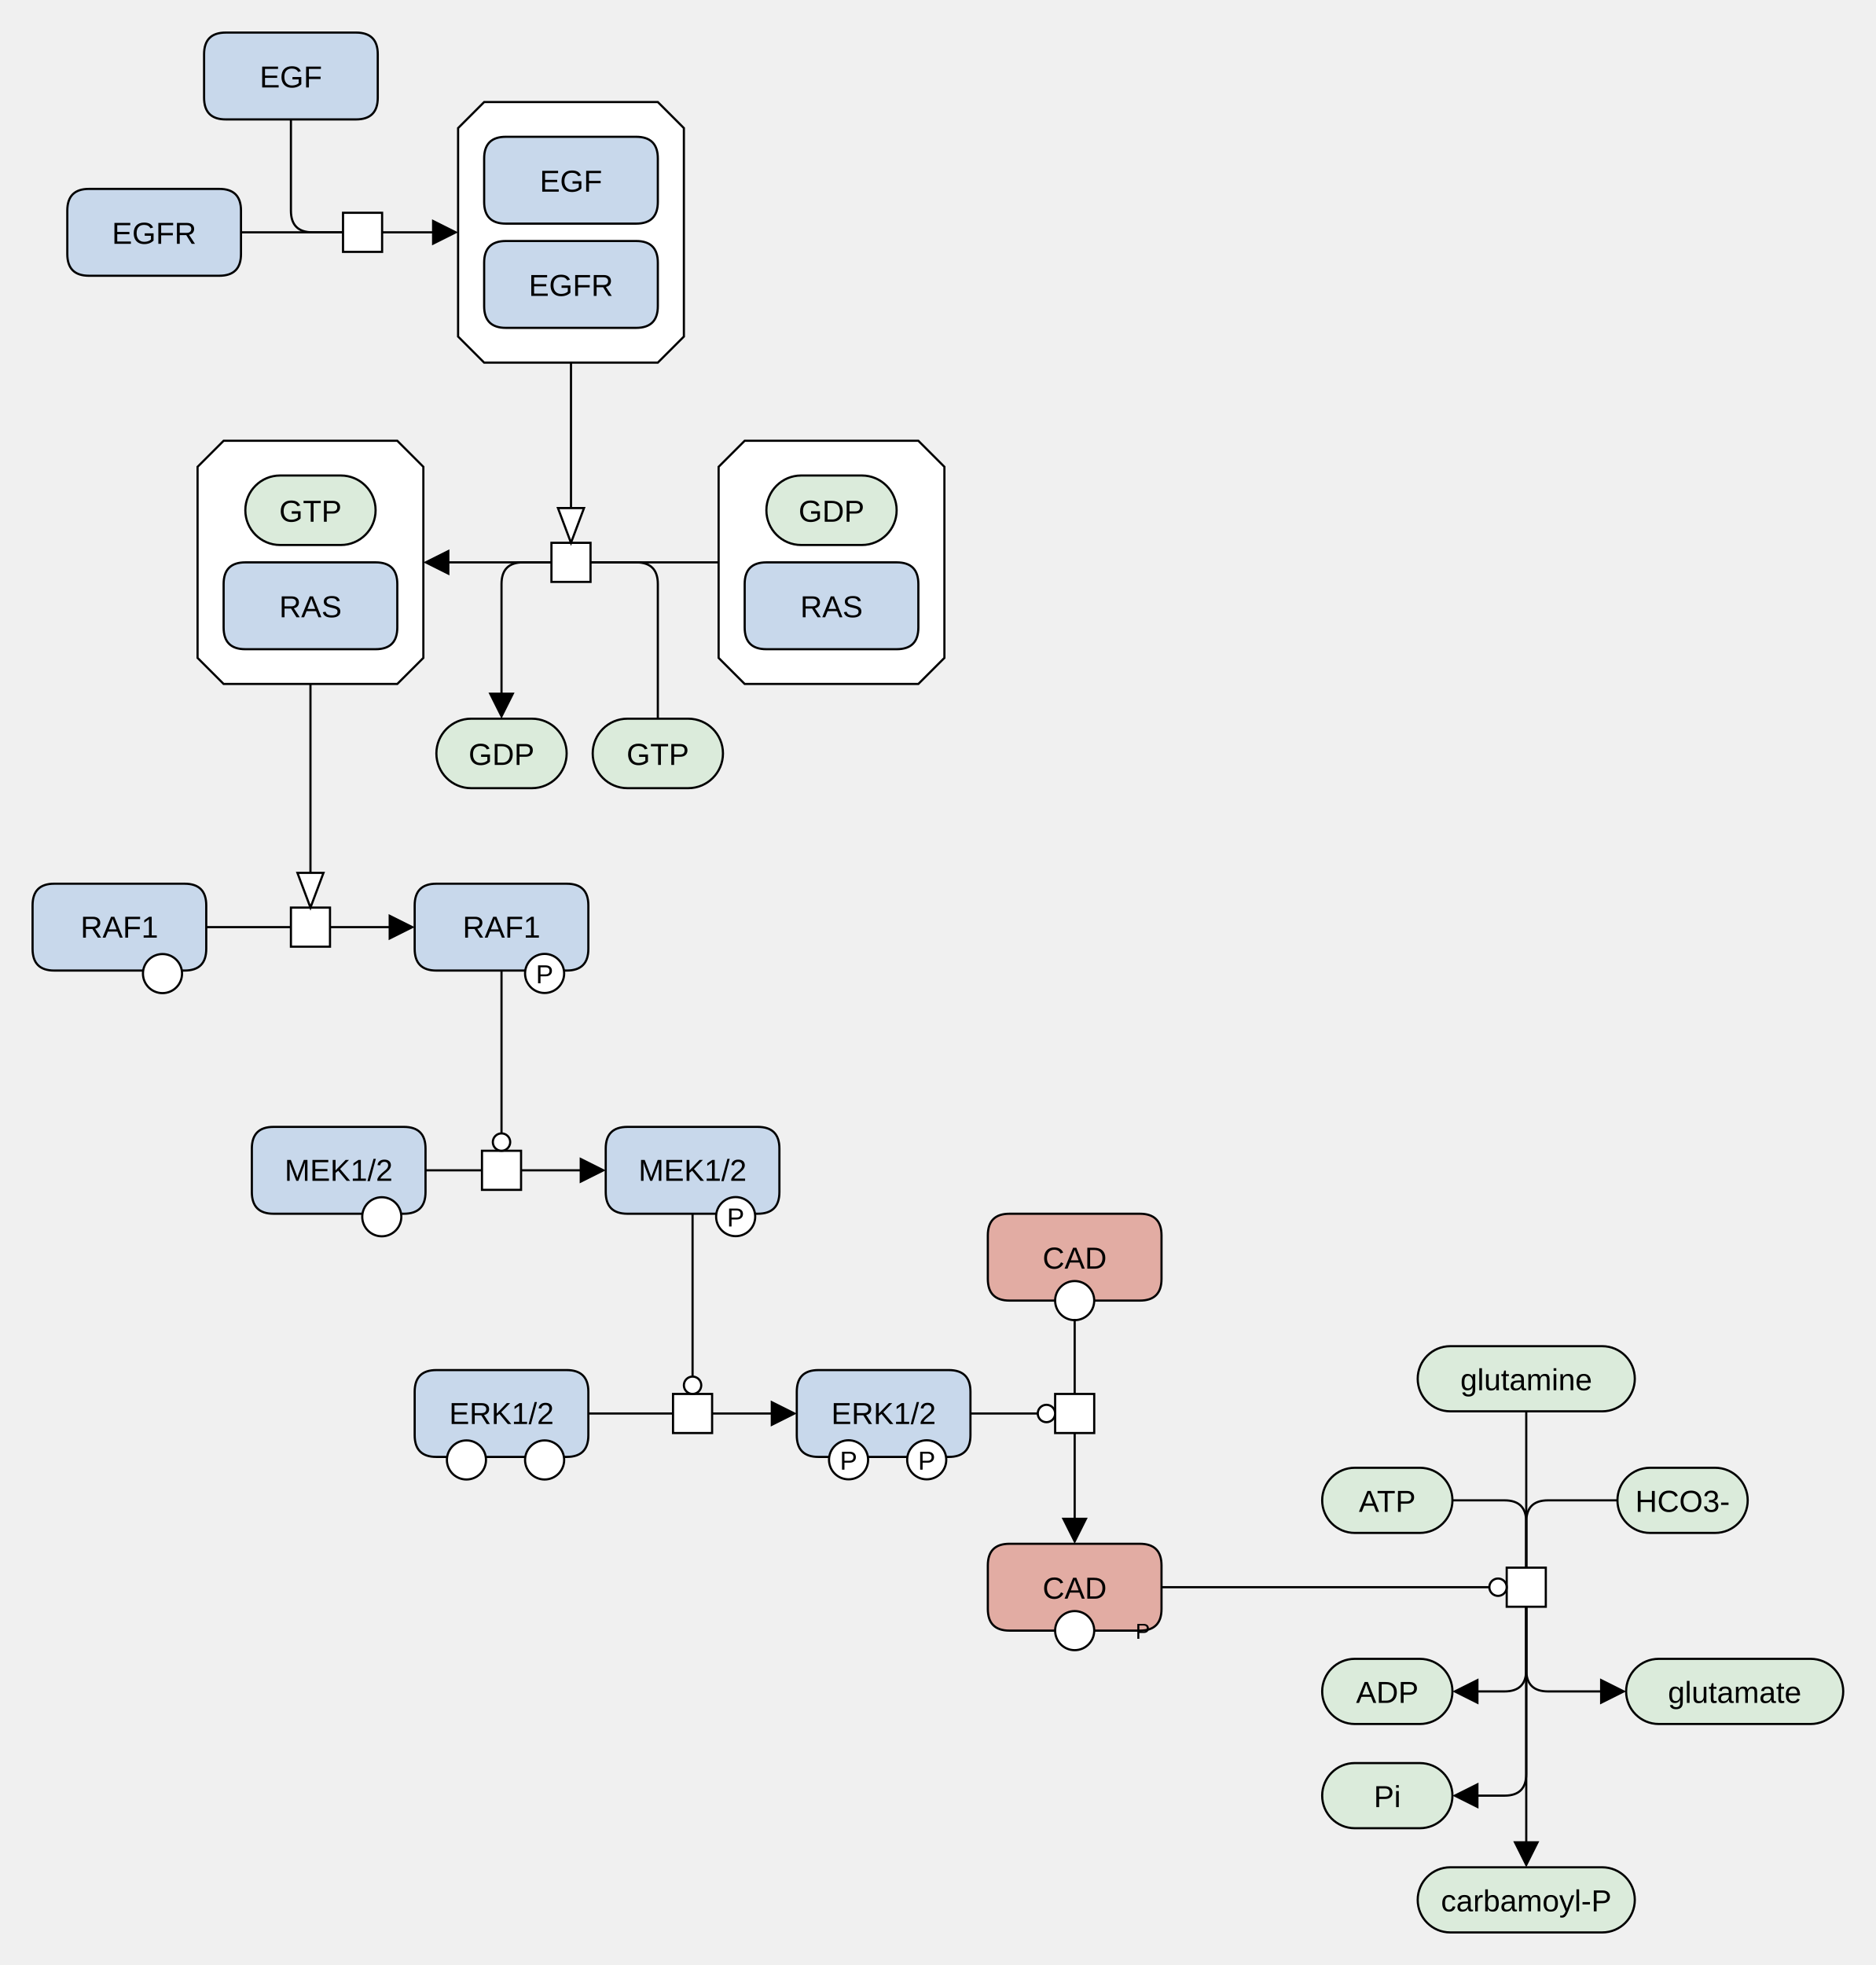
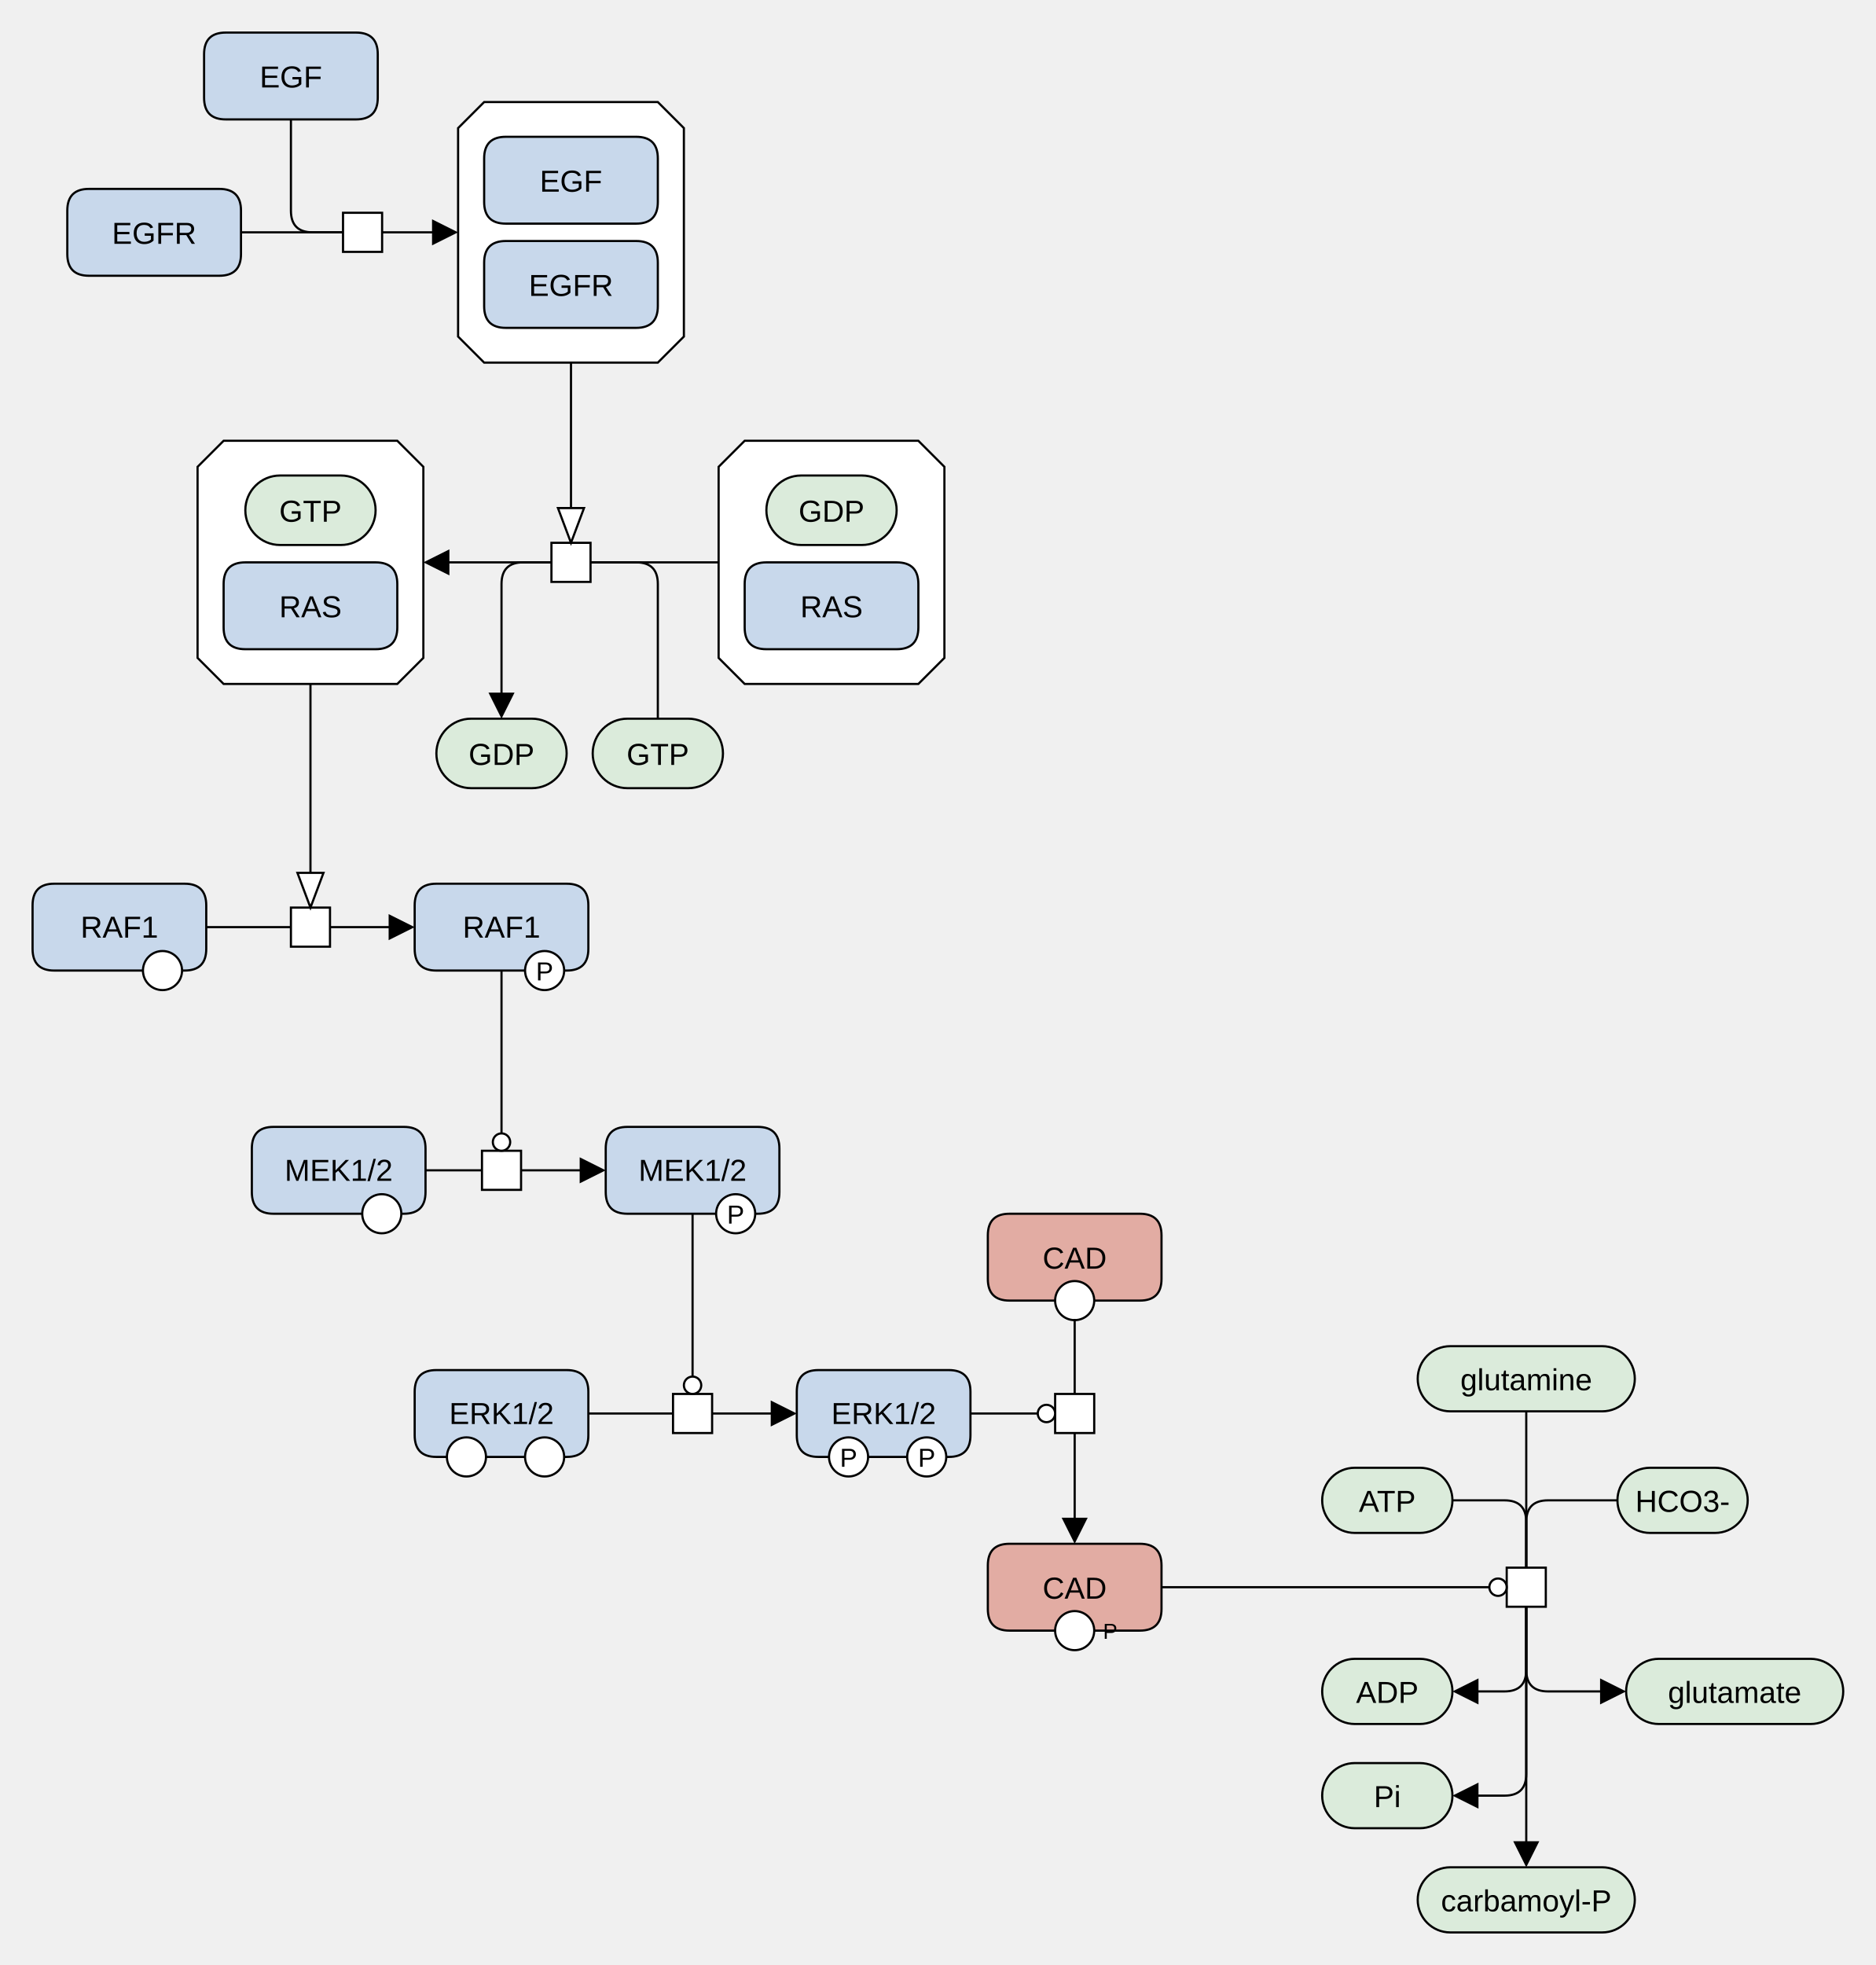
<svg xmlns="http://www.w3.org/2000/svg" width="864" height="905" viewBox="0 0 864 905" stroke-linecap="butt" stroke-miterlimit="10">
  <g transform="translate(119,539)">
    <path d="M336 30 Q336 20 346 20 L406 20 Q416 20 416 30 L416 50 Q416 60 406 60 L346 60 Q336 60 336 50 Z" fill="#E2ACA3" stroke="none" />
    <path d="M336 30 Q336 20 346 20 L406 20 Q416 20 416 30 L416 50 Q416 60 406 60 L346 60 Q336 60 336 50 Z" fill="none" stroke="#000000" />
    <text x="376" y="45.291" text-anchor="middle" font-family="'Dialog', Arial, Helvetica, sans-serif" font-size="14" fill="#000000" stroke="none" xml:space="preserve">CAD</text>
    <path d="M367 60 C367 55.029 371.029 51 376 51 L376 51 C380.971 51 385 55.029 385 60 L385 60 C385 64.971 380.971 69 376 69 L376 69 C371.029 69 367 64.971 367 60 Z" fill="#FFFFFF" stroke="none" />
    <path d="M367 60 C367 55.029 371.029 51 376 51 L376 51 C380.971 51 385 55.029 385 60 L385 60 C385 64.971 380.971 69 376 69 L376 69 C371.029 69 367 64.971 367 60 Z" fill="none" stroke="#000000" />
    <path d="M336 182 Q336 172 346 172 L406 172 Q416 172 416 182 L416 202 Q416 212 406 212 L346 212 Q336 212 336 202 Z" fill="#E2ACA3" stroke="none" />
    <path d="M336 182 Q336 172 346 172 L406 172 Q416 172 416 182 L416 202 Q416 212 406 212 L346 212 Q336 212 336 202 Z" fill="none" stroke="#000000" />
    <text x="376" y="197.291" text-anchor="middle" font-family="'Dialog', Arial, Helvetica, sans-serif" font-size="14" fill="#000000" stroke="none" xml:space="preserve">CAD</text>
    <path d="M367 212 C367 207.029 371.029 203 376 203 L376 203 C380.971 203 385 207.029 385 212 L385 212 C385 216.971 380.971 221 376 221 L376 221 C371.029 221 367 216.971 367 212 Z" fill="#FFFFFF" stroke="none" />
    <path d="M367 212 C367 207.029 371.029 203 376 203 L376 203 C380.971 203 385 207.029 385 212 L385 212 C385 216.971 380.971 221 376 221 L376 221 C371.029 221 367 216.971 367 212 Z" fill="none" stroke="#000000" />
-     <text x="410.702" y="215.78" text-anchor="end" font-family="'Dialog', Arial, Helvetica, sans-serif" font-size="10" fill="#000000" stroke="none" xml:space="preserve">P</text>
+     <text x="395.702" y="215.78" text-anchor="end" font-family="'Dialog', Arial, Helvetica, sans-serif" font-size="10" fill="#000000" stroke="none" xml:space="preserve">P</text>
    <path d="M490 152 C490 143.715 496.716 137 505 137 L535 137 C543.284 137 550 143.715 550 152 L550 152 C550 160.285 543.284 167 535 167 L505 167 C496.716 167 490 160.285 490 152 Z" fill="#DBEBDB" stroke="none" />
    <path d="M490 152 C490 143.715 496.716 137 505 137 L535 137 C543.284 137 550 143.715 550 152 L550 152 C550 160.285 543.284 167 535 167 L505 167 C496.716 167 490 160.285 490 152 Z" fill="none" stroke="#000000" />
    <text x="520" y="157.291" text-anchor="middle" font-family="'Dialog', Arial, Helvetica, sans-serif" font-size="14" fill="#000000" stroke="none" xml:space="preserve">ATP</text>
    <path d="M534 96 C534 87.716 540.716 81 549 81 L619 81 C627.284 81 634 87.716 634 96 L634 96 C634 104.284 627.284 111 619 111 L549 111 C540.716 111 534 104.284 534 96 Z" fill="#DBEBDB" stroke="none" />
    <path d="M534 96 C534 87.716 540.716 81 549 81 L619 81 C627.284 81 634 87.716 634 96 L634 96 C634 104.284 627.284 111 619 111 L549 111 C540.716 111 534 104.284 534 96 Z" fill="none" stroke="#000000" />
    <text x="584" y="101.291" text-anchor="middle" font-family="'Dialog', Arial, Helvetica, sans-serif" font-size="14" fill="#000000" stroke="none" xml:space="preserve">glutamine</text>
    <path d="M626 152 C626 143.715 632.716 137 641 137 L671 137 C679.284 137 686 143.715 686 152 L686 152 C686 160.285 679.284 167 671 167 L641 167 C632.716 167 626 160.285 626 152 Z" fill="#DBEBDB" stroke="none" />
    <path d="M626 152 C626 143.715 632.716 137 641 137 L671 137 C679.284 137 686 143.715 686 152 L686 152 C686 160.285 679.284 167 671 167 L641 167 C632.716 167 626 160.285 626 152 Z" fill="none" stroke="#000000" />
    <text x="656" y="157.291" text-anchor="middle" font-family="'Dialog', Arial, Helvetica, sans-serif" font-size="14" fill="#000000" stroke="none" xml:space="preserve">HCO3-</text>
    <path d="M490 240 C490 231.715 496.716 225 505 225 L535 225 C543.284 225 550 231.715 550 240 L550 240 C550 248.285 543.284 255 535 255 L505 255 C496.716 255 490 248.285 490 240 Z" fill="#DBEBDB" stroke="none" />
    <path d="M490 240 C490 231.715 496.716 225 505 225 L535 225 C543.284 225 550 231.715 550 240 L550 240 C550 248.285 543.284 255 535 255 L505 255 C496.716 255 490 248.285 490 240 Z" fill="none" stroke="#000000" />
    <text x="520" y="245.291" text-anchor="middle" font-family="'Dialog', Arial, Helvetica, sans-serif" font-size="14" fill="#000000" stroke="none" xml:space="preserve">ADP</text>
    <path d="M490 288 C490 279.716 496.716 273 505 273 L535 273 C543.284 273 550 279.716 550 288 L550 288 C550 296.284 543.284 303 535 303 L505 303 C496.716 303 490 296.284 490 288 Z" fill="#DBEBDB" stroke="none" />
    <path d="M490 288 C490 279.716 496.716 273 505 273 L535 273 C543.284 273 550 279.716 550 288 L550 288 C550 296.284 543.284 303 535 303 L505 303 C496.716 303 490 296.284 490 288 Z" fill="none" stroke="#000000" />
    <text x="520" y="293.291" text-anchor="middle" font-family="'Dialog', Arial, Helvetica, sans-serif" font-size="14" fill="#000000" stroke="none" xml:space="preserve">Pi</text>
    <path d="M630 240 C630 231.715 636.716 225 645 225 L715 225 C723.284 225 730 231.715 730 240 L730 240 C730 248.285 723.284 255 715 255 L645 255 C636.716 255 630 248.285 630 240 Z" fill="#DBEBDB" stroke="none" />
    <path d="M630 240 C630 231.715 636.716 225 645 225 L715 225 C723.284 225 730 231.715 730 240 L730 240 C730 248.285 723.284 255 715 255 L645 255 C636.716 255 630 248.285 630 240 Z" fill="none" stroke="#000000" />
    <text x="680" y="245.291" text-anchor="middle" font-family="'Dialog', Arial, Helvetica, sans-serif" font-size="14" fill="#000000" stroke="none" xml:space="preserve">glutamate</text>
    <path d="M575 183 L593 183 L593 201 L575 201 Z" fill="#FFFFFF" stroke="none" />
    <path d="M575 183 L593 183 L593 201 L575 201 Z" fill="none" stroke="#000000" />
    <path d="M534 336 C534 327.716 540.716 321 549 321 L619 321 C627.284 321 634 327.716 634 336 L634 336 C634 344.284 627.284 351 619 351 L549 351 C540.716 351 534 344.284 534 336 Z" fill="#DBEBDB" stroke="none" />
    <path d="M534 336 C534 327.716 540.716 321 549 321 L619 321 C627.284 321 634 327.716 634 336 L634 336 C634 344.284 627.284 351 619 351 L549 351 C540.716 351 534 344.284 534 336 Z" fill="none" stroke="#000000" />
    <text x="584" y="341.291" text-anchor="middle" font-family="'Dialog', Arial, Helvetica, sans-serif" font-size="14" fill="#000000" stroke="none" xml:space="preserve">carbamoyl-P</text>
    <path d="M367 103 L385 103 L385 121 L367 121 Z" fill="#FFFFFF" stroke="none" />
    <path d="M367 103 L385 103 L385 121 L367 121 Z" fill="none" stroke="#000000" />
    <path d="M-25 -514 Q-25 -524 -15 -524 L45 -524 Q55 -524 55 -514 L55 -494 Q55 -484 45 -484 L-15 -484 Q-25 -484 -25 -494 Z" fill="#C8D8EB" stroke="none" />
    <path d="M-25 -514 Q-25 -524 -15 -524 L45 -524 Q55 -524 55 -514 L55 -494 Q55 -484 45 -484 L-15 -484 Q-25 -484 -25 -494 Z" fill="none" stroke="#000000" />
    <text x="15" y="-498.709" text-anchor="middle" font-family="'Dialog', Arial, Helvetica, sans-serif" font-size="14" fill="#000000" stroke="none" xml:space="preserve">EGF</text>
    <path d="M-88 -442 Q-88 -452 -78 -452 L-18 -452 Q-8 -452 -8 -442 L-8 -422 Q-8 -412 -18 -412 L-78 -412 Q-88 -412 -88 -422 Z" fill="#C8D8EB" stroke="none" />
    <path d="M-88 -442 Q-88 -452 -78 -452 L-18 -452 Q-8 -452 -8 -442 L-8 -422 Q-8 -412 -18 -412 L-78 -412 Q-88 -412 -88 -422 Z" fill="none" stroke="#000000" />
    <text x="-48" y="-426.709" text-anchor="middle" font-family="'Dialog', Arial, Helvetica, sans-serif" font-size="14" fill="#000000" stroke="none" xml:space="preserve">EGFR</text>
    <path d="M39 -441 L57 -441 L57 -423 L39 -423 Z" fill="#FFFFFF" stroke="none" />
    <path d="M39 -441 L57 -441 L57 -423 L39 -423 Z" fill="none" stroke="#000000" />
    <path d="M104 -492 L184 -492 L196 -480 L196 -384 L184 -372 L104 -372 L92 -384 L92 -480 Z" fill="#FFFFFF" stroke="none" />
    <path d="M104 -492 L184 -492 L196 -480 L196 -384 L184 -372 L104 -372 L92 -384 L92 -480 Z" fill="none" stroke="#000000" />
    <path d="M104 -466 Q104 -476 114 -476 L174 -476 Q184 -476 184 -466 L184 -446 Q184 -436 174 -436 L114 -436 Q104 -436 104 -446 Z" fill="#C8D8EB" stroke="none" />
    <path d="M104 -466 Q104 -476 114 -476 L174 -476 Q184 -476 184 -466 L184 -446 Q184 -436 174 -436 L114 -436 Q104 -436 104 -446 Z" fill="none" stroke="#000000" />
    <text x="144" y="-450.709" text-anchor="middle" font-family="'Dialog', Arial, Helvetica, sans-serif" font-size="14" fill="#000000" stroke="none" xml:space="preserve">EGF</text>
    <path d="M104 -418 Q104 -428 114 -428 L174 -428 Q184 -428 184 -418 L184 -398 Q184 -388 174 -388 L114 -388 Q104 -388 104 -398 Z" fill="#C8D8EB" stroke="none" />
    <path d="M104 -418 Q104 -428 114 -428 L174 -428 Q184 -428 184 -418 L184 -398 Q184 -388 174 -388 L114 -388 Q104 -388 104 -398 Z" fill="none" stroke="#000000" />
    <text x="144" y="-402.709" text-anchor="middle" font-family="'Dialog', Arial, Helvetica, sans-serif" font-size="14" fill="#000000" stroke="none" xml:space="preserve">EGFR</text>
    <path d="M224 -336 L304 -336 L316 -324 L316 -236 L304 -224 L224 -224 L212 -236 L212 -324 Z" fill="#FFFFFF" stroke="none" />
    <path d="M224 -336 L304 -336 L316 -324 L316 -236 L304 -224 L224 -224 L212 -236 L212 -324 Z" fill="none" stroke="#000000" />
    <path d="M224 -270 Q224 -280 234 -280 L294 -280 Q304 -280 304 -270 L304 -250 Q304 -240 294 -240 L234 -240 Q224 -240 224 -250 Z" fill="#C8D8EB" stroke="none" />
    <path d="M224 -270 Q224 -280 234 -280 L294 -280 Q304 -280 304 -270 L304 -250 Q304 -240 294 -240 L234 -240 Q224 -240 224 -250 Z" fill="none" stroke="#000000" />
    <text x="264" y="-254.709" text-anchor="middle" font-family="'Dialog', Arial, Helvetica, sans-serif" font-size="14" fill="#000000" stroke="none" xml:space="preserve">RAS</text>
    <path d="M234 -304 C234 -312.837 241.163 -320 250 -320 L278 -320 C286.837 -320 294 -312.837 294 -304 L294 -304 C294 -295.163 286.837 -288 278 -288 L250 -288 C241.163 -288 234 -295.163 234 -304 Z" fill="#DBEBDB" stroke="none" />
    <path d="M234 -304 C234 -312.837 241.163 -320 250 -320 L278 -320 C286.837 -320 294 -312.837 294 -304 L294 -304 C294 -295.163 286.837 -288 278 -288 L250 -288 C241.163 -288 234 -295.163 234 -304 Z" fill="none" stroke="#000000" />
    <text x="264" y="-298.709" text-anchor="middle" font-family="'Dialog', Arial, Helvetica, sans-serif" font-size="14" fill="#000000" stroke="none" xml:space="preserve">GDP</text>
    <path d="M-16 -336 L64 -336 L76 -324 L76 -236 L64 -224 L-16 -224 L-28 -236 L-28 -324 Z" fill="#FFFFFF" stroke="none" />
    <path d="M-16 -336 L64 -336 L76 -324 L76 -236 L64 -224 L-16 -224 L-28 -236 L-28 -324 Z" fill="none" stroke="#000000" />
    <path d="M-16 -270 Q-16 -280 -6 -280 L54 -280 Q64 -280 64 -270 L64 -250 Q64 -240 54 -240 L-6 -240 Q-16 -240 -16 -250 Z" fill="#C8D8EB" stroke="none" />
    <path d="M-16 -270 Q-16 -280 -6 -280 L54 -280 Q64 -280 64 -270 L64 -250 Q64 -240 54 -240 L-6 -240 Q-16 -240 -16 -250 Z" fill="none" stroke="#000000" />
    <text x="24" y="-254.709" text-anchor="middle" font-family="'Dialog', Arial, Helvetica, sans-serif" font-size="14" fill="#000000" stroke="none" xml:space="preserve">RAS</text>
    <path d="M-6 -304 C-6 -312.837 1.163 -320 10 -320 L38 -320 C46.837 -320 54 -312.837 54 -304 L54 -304 C54 -295.163 46.837 -288 38 -288 L10 -288 C1.163 -288 -6 -295.163 -6 -304 Z" fill="#DBEBDB" stroke="none" />
    <path d="M-6 -304 C-6 -312.837 1.163 -320 10 -320 L38 -320 C46.837 -320 54 -312.837 54 -304 L54 -304 C54 -295.163 46.837 -288 38 -288 L10 -288 C1.163 -288 -6 -295.163 -6 -304 Z" fill="none" stroke="#000000" />
    <text x="24" y="-298.709" text-anchor="middle" font-family="'Dialog', Arial, Helvetica, sans-serif" font-size="14" fill="#000000" stroke="none" xml:space="preserve">GTP</text>
    <path d="M154 -192 C154 -200.837 161.163 -208 170 -208 L198 -208 C206.837 -208 214 -200.837 214 -192 L214 -192 C214 -183.163 206.837 -176 198 -176 L170 -176 C161.163 -176 154 -183.163 154 -192 Z" fill="#DBEBDB" stroke="none" />
    <path d="M154 -192 C154 -200.837 161.163 -208 170 -208 L198 -208 C206.837 -208 214 -200.837 214 -192 L214 -192 C214 -183.163 206.837 -176 198 -176 L170 -176 C161.163 -176 154 -183.163 154 -192 Z" fill="none" stroke="#000000" />
    <text x="184" y="-186.709" text-anchor="middle" font-family="'Dialog', Arial, Helvetica, sans-serif" font-size="14" fill="#000000" stroke="none" xml:space="preserve">GTP</text>
    <path d="M82 -192 C82 -200.837 89.163 -208 98 -208 L126 -208 C134.837 -208 142 -200.837 142 -192 L142 -192 C142 -183.163 134.837 -176 126 -176 L98 -176 C89.163 -176 82 -183.163 82 -192 Z" fill="#DBEBDB" stroke="none" />
    <path d="M82 -192 C82 -200.837 89.163 -208 98 -208 L126 -208 C134.837 -208 142 -200.837 142 -192 L142 -192 C142 -183.163 134.837 -176 126 -176 L98 -176 C89.163 -176 82 -183.163 82 -192 Z" fill="none" stroke="#000000" />
    <text x="112" y="-186.709" text-anchor="middle" font-family="'Dialog', Arial, Helvetica, sans-serif" font-size="14" fill="#000000" stroke="none" xml:space="preserve">GDP</text>
    <path d="M135 -289 L153 -289 L153 -271 L135 -271 Z" fill="#FFFFFF" stroke="none" />
    <path d="M135 -289 L153 -289 L153 -271 L135 -271 Z" fill="none" stroke="#000000" />
    <path d="M-104 -122 Q-104 -132 -94 -132 L-34 -132 Q-24 -132 -24 -122 L-24 -102 Q-24 -92 -34 -92 L-94 -92 Q-104 -92 -104 -102 Z" fill="#C8D8EB" stroke="none" />
    <path d="M-104 -122 Q-104 -132 -94 -132 L-34 -132 Q-24 -132 -24 -122 L-24 -102 Q-24 -92 -34 -92 L-94 -92 Q-104 -92 -104 -102 Z" fill="none" stroke="#000000" />
    <text x="-64" y="-107.15" text-anchor="middle" font-family="Arial, Helvetica, sans-serif" font-size="14" fill="#000000" stroke="none" xml:space="preserve">RAF1</text>
-     <path d="M-53.151 -90.607 C-53.151 -95.577 -49.121 -99.607 -44.151 -99.607 L-44.151 -99.607 C-39.18 -99.607 -35.151 -95.577 -35.151 -90.607 L-35.151 -90.607 C-35.151 -85.636 -39.18 -81.607 -44.151 -81.607 L-44.151 -81.607 C-49.121 -81.607 -53.151 -85.636 -53.151 -90.607 Z" fill="#FFFFFF" stroke="none" />
-     <path d="M-53.151 -90.607 C-53.151 -95.577 -49.121 -99.607 -44.151 -99.607 L-44.151 -99.607 C-39.18 -99.607 -35.151 -95.577 -35.151 -90.607 L-35.151 -90.607 C-35.151 -85.636 -39.18 -81.607 -44.151 -81.607 L-44.151 -81.607 C-49.121 -81.607 -53.151 -85.636 -53.151 -90.607 Z" fill="none" stroke="#000000" />
+     <path d="M-53.151 -92 C-53.151 -96.971 -49.121 -101 -44.151 -101 L-44.151 -101 C-39.18 -101 -35.151 -96.971 -35.151 -92 L-35.151 -92 C-35.151 -87.029 -39.18 -83 -44.151 -83 L-44.151 -83 C-49.121 -83 -53.151 -87.029 -53.151 -92 Z" fill="#FFFFFF" stroke="none" />
+     <path d="M-53.151 -92 C-53.151 -96.971 -49.121 -101 -44.151 -101 L-44.151 -101 C-39.18 -101 -35.151 -96.971 -35.151 -92 L-35.151 -92 C-35.151 -87.029 -39.18 -83 -44.151 -83 L-44.151 -83 C-49.121 -83 -53.151 -87.029 -53.151 -92 Z" fill="none" stroke="#000000" />
    <path d="M72 -122 Q72 -132 82 -132 L142 -132 Q152 -132 152 -122 L152 -102 Q152 -92 142 -92 L82 -92 Q72 -92 72 -102 Z" fill="#C8D8EB" stroke="none" />
    <path d="M72 -122 Q72 -132 82 -132 L142 -132 Q152 -132 152 -122 L152 -102 Q152 -92 142 -92 L82 -92 Q72 -92 72 -102 Z" fill="none" stroke="#000000" />
    <text x="112" y="-107.15" text-anchor="middle" font-family="Arial, Helvetica, sans-serif" font-size="14" fill="#000000" stroke="none" xml:space="preserve">RAF1</text>
-     <path d="M122.849 -90.673 C122.849 -95.644 126.879 -99.673 131.849 -99.673 L131.849 -99.673 C136.82 -99.673 140.849 -95.644 140.849 -90.673 L140.849 -90.673 C140.849 -85.702 136.82 -81.673 131.849 -81.673 L131.849 -81.673 C126.879 -81.673 122.849 -85.702 122.849 -90.673 Z" fill="#FFFFFF" stroke="none" />
-     <path d="M122.849 -90.673 C122.849 -95.644 126.879 -99.673 131.849 -99.673 L131.849 -99.673 C136.82 -99.673 140.849 -95.644 140.849 -90.673 L140.849 -90.673 C140.849 -85.702 136.82 -81.673 131.849 -81.673 L131.849 -81.673 C126.879 -81.673 122.849 -85.702 122.849 -90.673 Z" fill="none" stroke="#000000" />
-     <text x="131.849" y="-86.138" text-anchor="middle" font-family="'Dialog', Arial, Helvetica, sans-serif" font-size="12" fill="#000000" stroke="none" xml:space="preserve">P</text>
+     <path d="M122.849 -92 C122.849 -96.971 126.879 -101 131.849 -101 L131.849 -101 C136.82 -101 140.849 -96.971 140.849 -92 L140.849 -92 C140.849 -87.029 136.82 -83 131.849 -83 L131.849 -83 C126.879 -83 122.849 -87.029 122.849 -92 Z" fill="#FFFFFF" stroke="none" />
+     <path d="M122.849 -92 C122.849 -96.971 126.879 -101 131.849 -101 L131.849 -101 C136.82 -101 140.849 -96.971 140.849 -92 L140.849 -92 C140.849 -87.029 136.82 -83 131.849 -83 L131.849 -83 C126.879 -83 122.849 -87.029 122.849 -92 Z" fill="none" stroke="#000000" />
+     <text x="131.849" y="-87.465" text-anchor="middle" font-family="'Dialog', Arial, Helvetica, sans-serif" font-size="12" fill="#000000" stroke="none" xml:space="preserve">P</text>
    <path d="M-3 -10 Q-3 -20 7 -20 L67 -20 Q77 -20 77 -10 L77 10 Q77 20 67 20 L7 20 Q-3 20 -3 10 Z" fill="#C8D8EB" stroke="none" />
    <path d="M-3 -10 Q-3 -20 7 -20 L67 -20 Q77 -20 77 -10 L77 10 Q77 20 67 20 L7 20 Q-3 20 -3 10 Z" fill="none" stroke="#000000" />
    <text x="37" y="4.85" text-anchor="middle" font-family="Arial, Helvetica, sans-serif" font-size="14" fill="#000000" stroke="none" xml:space="preserve">MEK1/2</text>
-     <path d="M47.849 21.393 C47.849 16.423 51.879 12.393 56.849 12.393 L56.849 12.393 C61.82 12.393 65.849 16.423 65.849 21.393 L65.849 21.393 C65.849 26.364 61.82 30.393 56.849 30.393 L56.849 30.393 C51.879 30.393 47.849 26.364 47.849 21.393 Z" fill="#FFFFFF" stroke="none" />
-     <path d="M47.849 21.393 C47.849 16.423 51.879 12.393 56.849 12.393 L56.849 12.393 C61.82 12.393 65.849 16.423 65.849 21.393 L65.849 21.393 C65.849 26.364 61.82 30.393 56.849 30.393 L56.849 30.393 C51.879 30.393 47.849 26.364 47.849 21.393 Z" fill="none" stroke="#000000" />
+     <path d="M47.849 20 C47.849 15.029 51.879 11 56.849 11 L56.849 11 C61.82 11 65.849 15.029 65.849 20 L65.849 20 C65.849 24.971 61.82 29 56.849 29 L56.849 29 C51.879 29 47.849 24.971 47.849 20 Z" fill="#FFFFFF" stroke="none" />
+     <path d="M47.849 20 C47.849 15.029 51.879 11 56.849 11 L56.849 11 C61.82 11 65.849 15.029 65.849 20 L65.849 20 C65.849 24.971 61.82 29 56.849 29 L56.849 29 C51.879 29 47.849 24.971 47.849 20 Z" fill="none" stroke="#000000" />
    <path d="M160 -10 Q160 -20 170 -20 L230 -20 Q240 -20 240 -10 L240 10 Q240 20 230 20 L170 20 Q160 20 160 10 Z" fill="#C8D8EB" stroke="none" />
    <path d="M160 -10 Q160 -20 170 -20 L230 -20 Q240 -20 240 -10 L240 10 Q240 20 230 20 L170 20 Q160 20 160 10 Z" fill="none" stroke="#000000" />
    <text x="200" y="4.85" text-anchor="middle" font-family="Arial, Helvetica, sans-serif" font-size="14" fill="#000000" stroke="none" xml:space="preserve">MEK1/2</text>
-     <path d="M210.849 21.327 C210.849 16.356 214.879 12.327 219.849 12.327 L219.849 12.327 C224.82 12.327 228.849 16.356 228.849 21.327 L228.849 21.327 C228.849 26.298 224.82 30.327 219.849 30.327 L219.849 30.327 C214.879 30.327 210.849 26.298 210.849 21.327 Z" fill="#FFFFFF" stroke="none" />
-     <path d="M210.849 21.327 C210.849 16.356 214.879 12.327 219.849 12.327 L219.849 12.327 C224.82 12.327 228.849 16.356 228.849 21.327 L228.849 21.327 C228.849 26.298 224.82 30.327 219.849 30.327 L219.849 30.327 C214.879 30.327 210.849 26.298 210.849 21.327 Z" fill="none" stroke="#000000" />
-     <text x="219.849" y="25.862" text-anchor="middle" font-family="'Dialog', Arial, Helvetica, sans-serif" font-size="12" fill="#000000" stroke="none" xml:space="preserve">P</text>
+     <path d="M210.849 20 C210.849 15.029 214.879 11 219.849 11 L219.849 11 C224.82 11 228.849 15.029 228.849 20 L228.849 20 C228.849 24.971 224.82 29 219.849 29 L219.849 29 C214.879 29 210.849 24.971 210.849 20 Z" fill="#FFFFFF" stroke="none" />
+     <path d="M210.849 20 C210.849 15.029 214.879 11 219.849 11 L219.849 11 C224.82 11 228.849 15.029 228.849 20 L228.849 20 C228.849 24.971 224.82 29 219.849 29 L219.849 29 C214.879 29 210.849 24.971 210.849 20 Z" fill="none" stroke="#000000" />
+     <text x="219.849" y="24.535" text-anchor="middle" font-family="'Dialog', Arial, Helvetica, sans-serif" font-size="12" fill="#000000" stroke="none" xml:space="preserve">P</text>
    <path d="M72 102 Q72 92 82 92 L142 92 Q152 92 152 102 L152 122 Q152 132 142 132 L82 132 Q72 132 72 122 Z" fill="#C8D8EB" stroke="none" />
    <path d="M72 102 Q72 92 82 92 L142 92 Q152 92 152 102 L152 122 Q152 132 142 132 L82 132 Q72 132 72 122 Z" fill="none" stroke="#000000" />
    <text x="112" y="116.85" text-anchor="middle" font-family="Arial, Helvetica, sans-serif" font-size="14" fill="#000000" stroke="none" xml:space="preserve">ERK1/2</text>
-     <path d="M86.849 133.393 C86.849 128.423 90.879 124.393 95.849 124.393 L95.849 124.393 C100.82 124.393 104.849 128.423 104.849 133.393 L104.849 133.393 C104.849 138.364 100.82 142.393 95.849 142.393 L95.849 142.393 C90.879 142.393 86.849 138.364 86.849 133.393 Z" fill="#FFFFFF" stroke="none" />
-     <path d="M86.849 133.393 C86.849 128.423 90.879 124.393 95.849 124.393 L95.849 124.393 C100.82 124.393 104.849 128.423 104.849 133.393 L104.849 133.393 C104.849 138.364 100.82 142.393 95.849 142.393 L95.849 142.393 C90.879 142.393 86.849 138.364 86.849 133.393 Z" fill="none" stroke="#000000" />
-     <path d="M122.849 133.393 C122.849 128.423 126.879 124.393 131.849 124.393 L131.849 124.393 C136.82 124.393 140.849 128.423 140.849 133.393 L140.849 133.393 C140.849 138.364 136.82 142.393 131.849 142.393 L131.849 142.393 C126.879 142.393 122.849 138.364 122.849 133.393 Z" fill="#FFFFFF" stroke="none" />
-     <path d="M122.849 133.393 C122.849 128.423 126.879 124.393 131.849 124.393 L131.849 124.393 C136.82 124.393 140.849 128.423 140.849 133.393 L140.849 133.393 C140.849 138.364 136.82 142.393 131.849 142.393 L131.849 142.393 C126.879 142.393 122.849 138.364 122.849 133.393 Z" fill="none" stroke="#000000" />
+     <path d="M86.849 132 C86.849 127.029 90.879 123 95.849 123 L95.849 123 C100.82 123 104.849 127.029 104.849 132 L104.849 132 C104.849 136.971 100.82 141 95.849 141 L95.849 141 C90.879 141 86.849 136.971 86.849 132 Z" fill="#FFFFFF" stroke="none" />
+     <path d="M86.849 132 C86.849 127.029 90.879 123 95.849 123 L95.849 123 C100.82 123 104.849 127.029 104.849 132 L104.849 132 C104.849 136.971 100.82 141 95.849 141 L95.849 141 C90.879 141 86.849 136.971 86.849 132 Z" fill="none" stroke="#000000" />
+     <path d="M122.849 132 C122.849 127.029 126.879 123 131.849 123 L131.849 123 C136.82 123 140.849 127.029 140.849 132 L140.849 132 C140.849 136.971 136.82 141 131.849 141 L131.849 141 C126.879 141 122.849 136.971 122.849 132 Z" fill="#FFFFFF" stroke="none" />
+     <path d="M122.849 132 C122.849 127.029 126.879 123 131.849 123 L131.849 123 C136.82 123 140.849 127.029 140.849 132 L140.849 132 C140.849 136.971 136.82 141 131.849 141 L131.849 141 C126.879 141 122.849 136.971 122.849 132 Z" fill="none" stroke="#000000" />
    <path d="M248 102 Q248 92 258 92 L318 92 Q328 92 328 102 L328 122 Q328 132 318 132 L258 132 Q248 132 248 122 Z" fill="#C8D8EB" stroke="none" />
    <path d="M248 102 Q248 92 258 92 L318 92 Q328 92 328 102 L328 122 Q328 132 318 132 L258 132 Q248 132 248 122 Z" fill="none" stroke="#000000" />
    <text x="288" y="116.85" text-anchor="middle" font-family="Arial, Helvetica, sans-serif" font-size="14" fill="#000000" stroke="none" xml:space="preserve">ERK1/2</text>
-     <path d="M262.849 133.327 C262.849 128.356 266.879 124.327 271.849 124.327 L271.849 124.327 C276.82 124.327 280.849 128.356 280.849 133.327 L280.849 133.327 C280.849 138.298 276.82 142.327 271.849 142.327 L271.849 142.327 C266.879 142.327 262.849 138.298 262.849 133.327 Z" fill="#FFFFFF" stroke="none" />
-     <path d="M262.849 133.327 C262.849 128.356 266.879 124.327 271.849 124.327 L271.849 124.327 C276.82 124.327 280.849 128.356 280.849 133.327 L280.849 133.327 C280.849 138.298 276.82 142.327 271.849 142.327 L271.849 142.327 C266.879 142.327 262.849 138.298 262.849 133.327 Z" fill="none" stroke="#000000" />
-     <text x="271.849" y="137.862" text-anchor="middle" font-family="'Dialog', Arial, Helvetica, sans-serif" font-size="12" fill="#000000" stroke="none" xml:space="preserve">P</text>
-     <path d="M298.849 133.327 C298.849 128.356 302.879 124.327 307.849 124.327 L307.849 124.327 C312.82 124.327 316.849 128.356 316.849 133.327 L316.849 133.327 C316.849 138.298 312.82 142.327 307.849 142.327 L307.849 142.327 C302.879 142.327 298.849 138.298 298.849 133.327 Z" fill="#FFFFFF" stroke="none" />
-     <path d="M298.849 133.327 C298.849 128.356 302.879 124.327 307.849 124.327 L307.849 124.327 C312.82 124.327 316.849 128.356 316.849 133.327 L316.849 133.327 C316.849 138.298 312.82 142.327 307.849 142.327 L307.849 142.327 C302.879 142.327 298.849 138.298 298.849 133.327 Z" fill="none" stroke="#000000" />
-     <text x="307.849" y="137.862" text-anchor="middle" font-family="'Dialog', Arial, Helvetica, sans-serif" font-size="12" fill="#000000" stroke="none" xml:space="preserve">P</text>
+     <path d="M262.849 132 C262.849 127.029 266.879 123 271.849 123 L271.849 123 C276.82 123 280.849 127.029 280.849 132 L280.849 132 C280.849 136.971 276.82 141 271.849 141 L271.849 141 C266.879 141 262.849 136.971 262.849 132 Z" fill="#FFFFFF" stroke="none" />
+     <path d="M262.849 132 C262.849 127.029 266.879 123 271.849 123 L271.849 123 C276.82 123 280.849 127.029 280.849 132 L280.849 132 C280.849 136.971 276.82 141 271.849 141 L271.849 141 C266.879 141 262.849 136.971 262.849 132 Z" fill="none" stroke="#000000" />
+     <text x="271.849" y="136.535" text-anchor="middle" font-family="'Dialog', Arial, Helvetica, sans-serif" font-size="12" fill="#000000" stroke="none" xml:space="preserve">P</text>
+     <path d="M298.849 132 C298.849 127.029 302.879 123 307.849 123 L307.849 123 C312.82 123 316.849 127.029 316.849 132 L316.849 132 C316.849 136.971 312.82 141 307.849 141 L307.849 141 C302.879 141 298.849 136.971 298.849 132 Z" fill="#FFFFFF" stroke="none" />
+     <path d="M298.849 132 C298.849 127.029 302.879 123 307.849 123 L307.849 123 C312.82 123 316.849 127.029 316.849 132 L316.849 132 C316.849 136.971 312.82 141 307.849 141 L307.849 141 C302.879 141 298.849 136.971 298.849 132 Z" fill="none" stroke="#000000" />
+     <text x="307.849" y="136.535" text-anchor="middle" font-family="'Dialog', Arial, Helvetica, sans-serif" font-size="12" fill="#000000" stroke="none" xml:space="preserve">P</text>
    <path d="M15 -121 L33 -121 L33 -103 L15 -103 Z" fill="#FFFFFF" stroke="none" />
    <path d="M15 -121 L33 -121 L33 -103 L15 -103 Z" fill="none" stroke="#000000" />
    <path d="M103 -9 L121 -9 L121 9 L103 9 Z" fill="#FFFFFF" stroke="none" />
    <path d="M103 -9 L121 -9 L121 9 L103 9 Z" fill="none" stroke="#000000" />
    <path d="M191 103 L209 103 L209 121 L191 121 Z" fill="#FFFFFF" stroke="none" />
    <path d="M191 103 L209 103 L209 121 L191 121 Z" fill="none" stroke="#000000" />
    <path d="M416 192 L567 192" fill="none" stroke="#000000" />
    <circle cx="571" cy="192" r="4" fill="white" stroke="#000000" />
    <path d="M376 68.491 L376 103" fill="none" stroke="#000000" />
    <path d="M376 121 L376 161" fill="none" stroke="#000000" />
    <path d="M376 172 L370 160 L382 160 Z" fill="#000000" stroke="none" />
    <path d="M328 112 L359 112" fill="none" stroke="#000000" />
    <circle cx="363" cy="112" r="4" fill="white" stroke="#000000" />
    <path d="M550 152 L574 152 Q584 152 584 162 L584 183" fill="none" stroke="#000000" />
    <path d="M584 111 L584 183" fill="none" stroke="#000000" />
    <path d="M626 152 L594 152 Q584 152 584 162 L584 183" fill="none" stroke="#000000" />
    <path d="M584 201 L584 230 Q584 240 574 240 L561 240" fill="none" stroke="#000000" />
    <path d="M550 240 L562 234 L562 246 Z" fill="#000000" stroke="none" />
    <path d="M584 201 L584 278 Q584 288 574 288 L561 288" fill="none" stroke="#000000" />
    <path d="M550 288 L562 282 L562 294 Z" fill="#000000" stroke="none" />
    <path d="M584 201 L584 230 Q584 240 594 240 L619 240" fill="none" stroke="#000000" />
    <path d="M630 240 L618 246 L618 234 Z" fill="#000000" stroke="none" />
    <path d="M584 201 L584 310" fill="none" stroke="#000000" />
    <path d="M584 321 L578 309 L590 309 Z" fill="#000000" stroke="none" />
    <path d="M-8 -432 L39 -432" fill="none" stroke="#000000" />
    <path d="M15 -484 L15 -442 Q15 -432 25 -432 L39 -432" fill="none" stroke="#000000" />
    <path d="M57 -432 L81 -432" fill="none" stroke="#000000" />
    <path d="M92 -432 L80 -426 L80 -438 Z" fill="#000000" stroke="none" />
    <path d="M212 -280 L153 -280" fill="none" stroke="#000000" />
    <path d="M184 -208 L184 -270 Q184 -280 174 -280 L153 -280" fill="none" stroke="#000000" />
    <path d="M135 -280 L87 -280" fill="none" stroke="#000000" />
    <path d="M76 -280 L88 -286 L88 -274 Z" fill="#000000" stroke="none" />
    <path d="M135 -280 L122 -280 Q112 -280 112 -270 L112 -219" fill="none" stroke="#000000" />
    <path d="M112 -208 L106 -220 L118 -220 Z" fill="#000000" stroke="none" />
    <path d="M144 -372 L144 -304" fill="none" stroke="#000000" />
    <path d="M144 -289 L138 -305 L150 -305 Z" fill="white" stroke="#000000" />
    <path d="M-24 -112 L15 -112" fill="none" stroke="#000000" />
    <path d="M33 -112 L61 -112" fill="none" stroke="#000000" />
    <path d="M72 -112 L60 -106 L60 -118 Z" fill="#000000" stroke="none" />
    <path d="M24 -224 L24 -136" fill="none" stroke="#000000" />
    <path d="M24 -121 L18 -137 L30 -137 Z" fill="white" stroke="#000000" />
    <path d="M77 0 L103 0" fill="none" stroke="#000000" />
    <path d="M121 0 L149 0" fill="none" stroke="#000000" />
    <path d="M160 0 L148 6 L148 -6 Z" fill="#000000" stroke="none" />
    <path d="M112 -92 L112 -17" fill="none" stroke="#000000" />
    <circle cx="112" cy="-13" r="4" fill="white" stroke="#000000" />
    <path d="M152 112 L191 112" fill="none" stroke="#000000" />
    <path d="M209 112 L237 112" fill="none" stroke="#000000" />
    <path d="M248 112 L236 118 L236 106 Z" fill="#000000" stroke="none" />
    <path d="M200 20 L200 95" fill="none" stroke="#000000" />
    <circle cx="200" cy="99" r="4" fill="white" stroke="#000000" />
  </g>
</svg>
